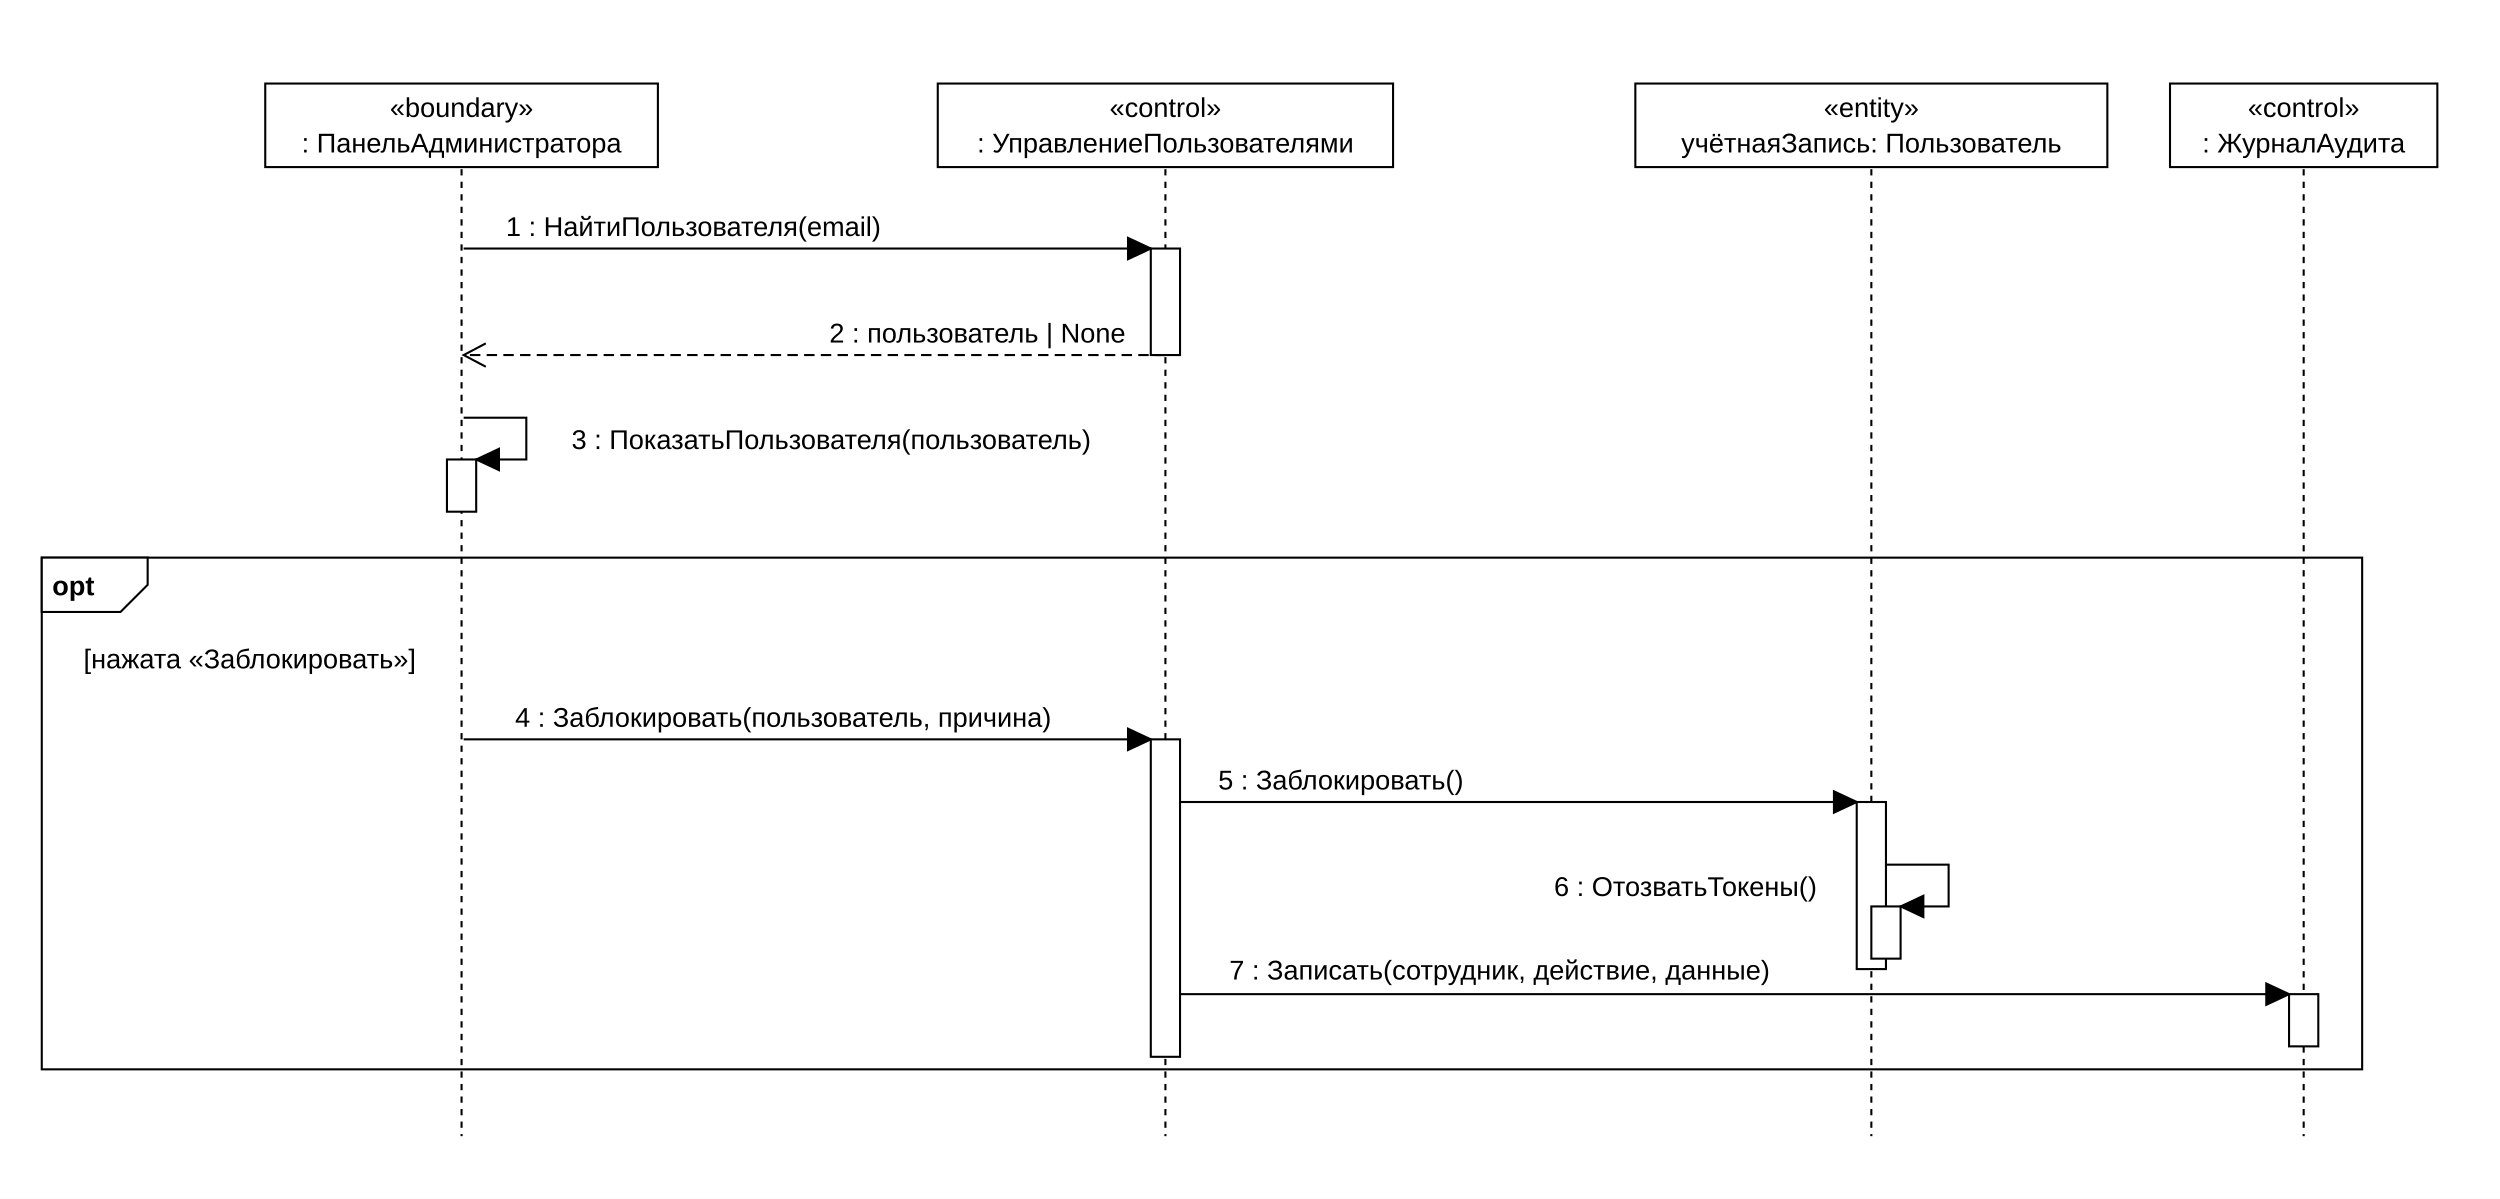
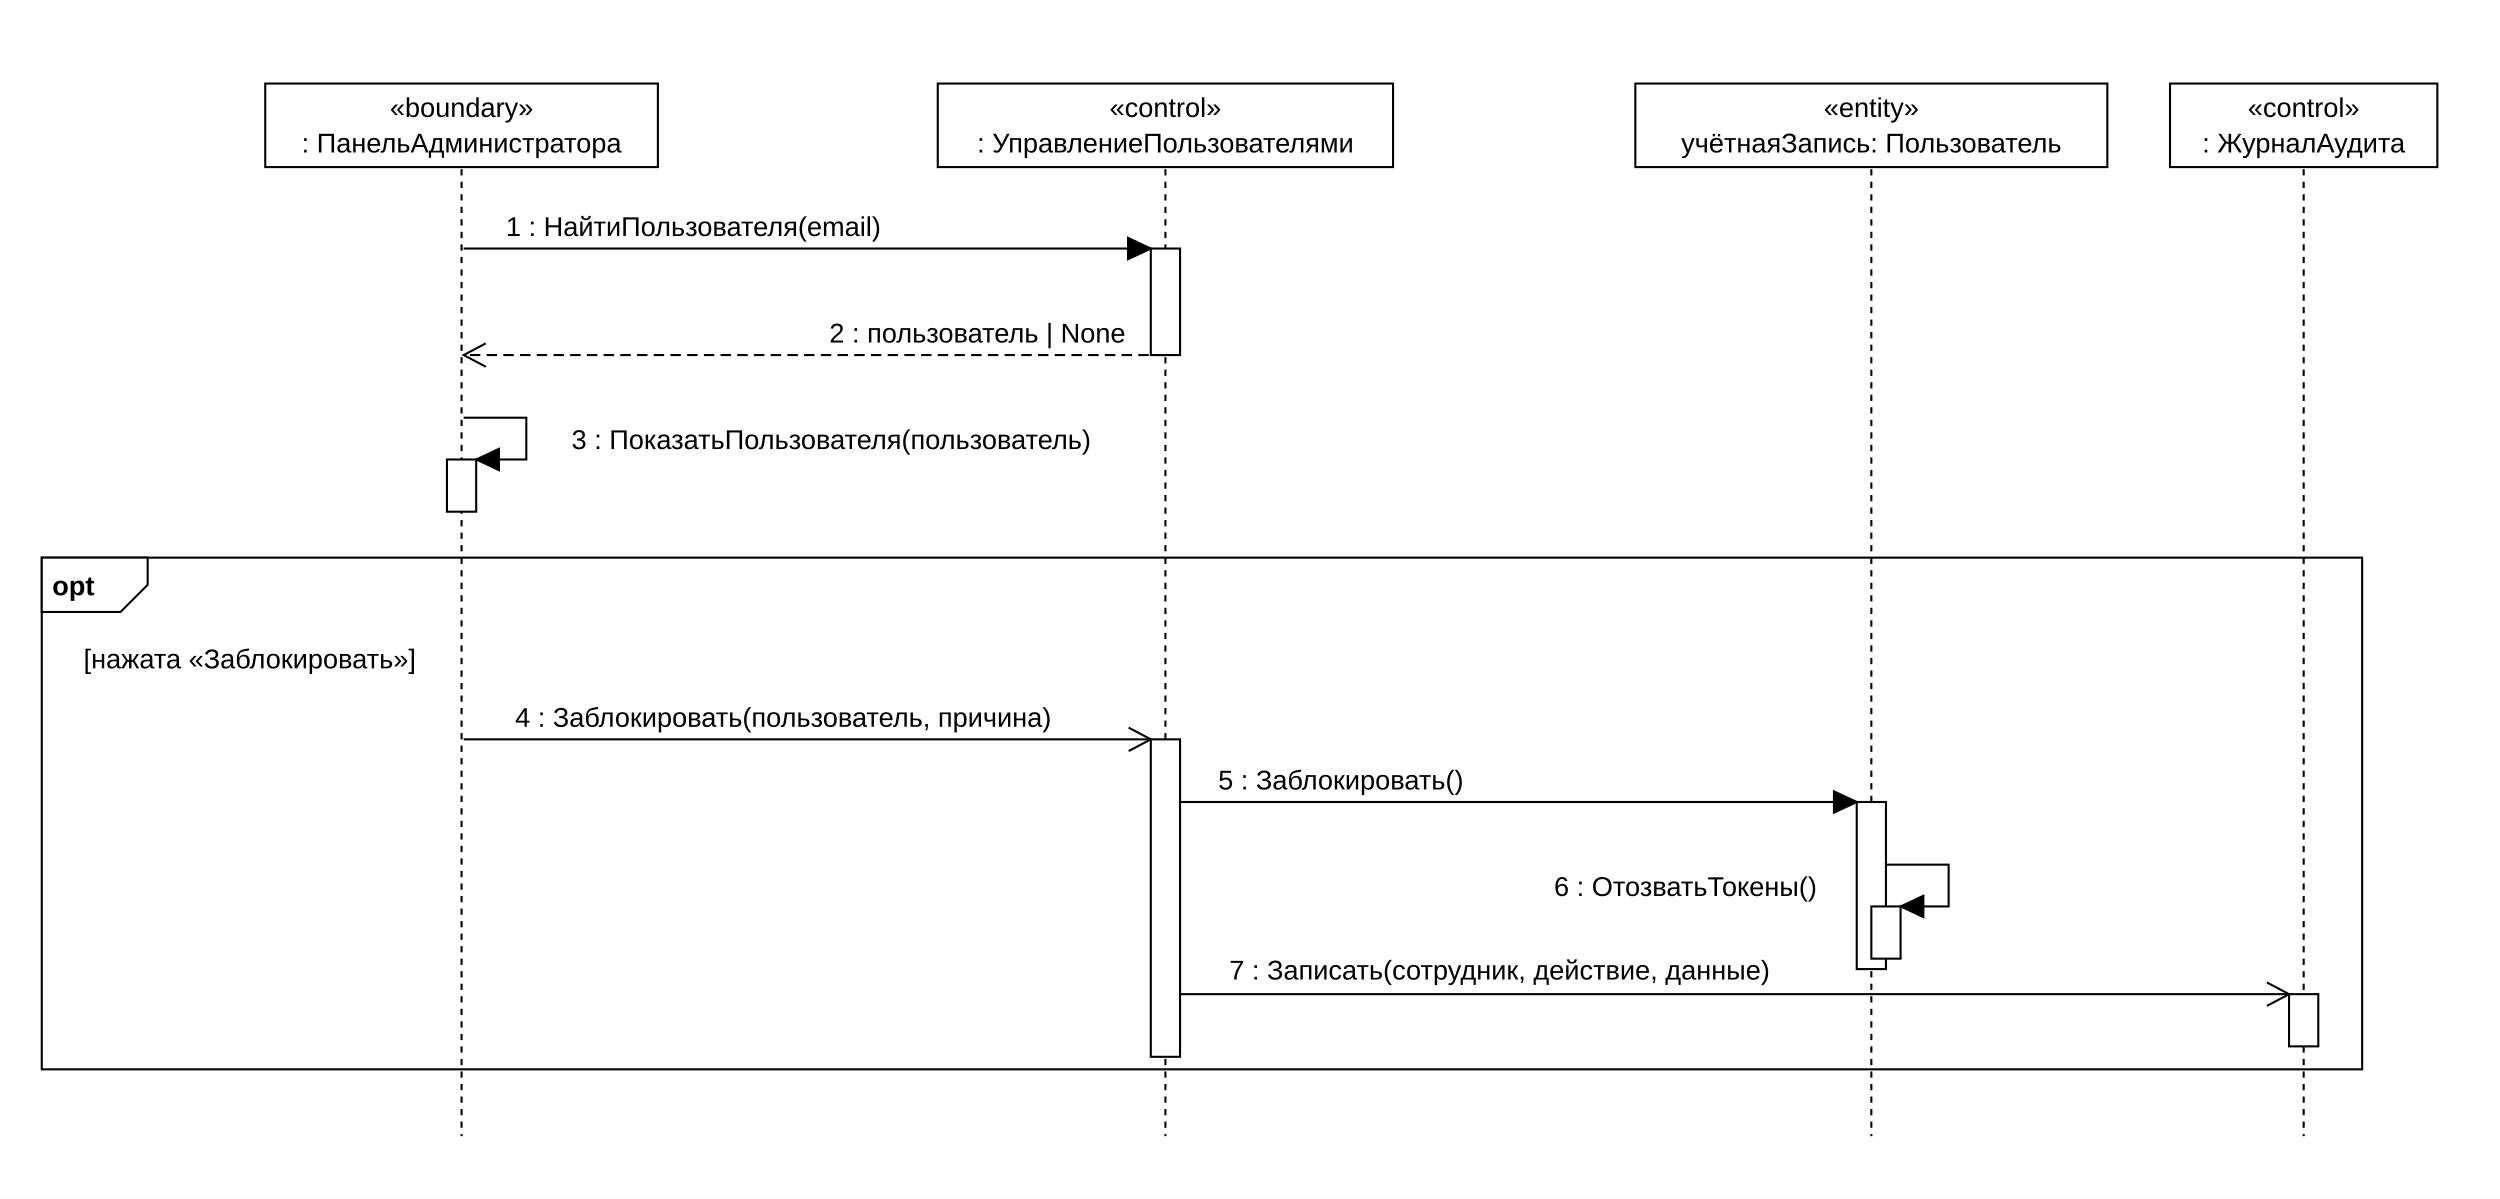
<svg xmlns="http://www.w3.org/2000/svg" width="1197" height="574" viewBox="0 0 1197 574">
  <rect width="1197" height="574" fill="#fff" />
  <line x1="221.0" y1="81.0" x2="221.0" y2="544.0" stroke="#000" stroke-dasharray="3,3" />
  <line x1="558.0" y1="81.0" x2="558.0" y2="544.0" stroke="#000" stroke-dasharray="3,3" />
  <line x1="896.0" y1="81.0" x2="896.0" y2="544.0" stroke="#000" stroke-dasharray="3,3" />
  <line x1="1103.0" y1="81.0" x2="1103.0" y2="544.0" stroke="#000" stroke-dasharray="3,3" />
  <rect x="127.0" y="40.0" width="188.0" height="40.0" fill="#fff" stroke="#000" />
  <text x="221.0" y="56.0" font-family="Arial, Helvetica, sans-serif" font-size="13" text-anchor="middle" font-weight="normal" fill="#000">«boundary»</text>
  <text x="221.0" y="73.0" font-family="Arial, Helvetica, sans-serif" font-size="13" text-anchor="middle" font-weight="normal" fill="#000">: ПанельАдминистратора</text>
  <rect x="449.0" y="40.0" width="218.0" height="40.0" fill="#fff" stroke="#000" />
  <text x="558.0" y="56.0" font-family="Arial, Helvetica, sans-serif" font-size="13" text-anchor="middle" font-weight="normal" fill="#000">«control»</text>
  <text x="558.0" y="73.0" font-family="Arial, Helvetica, sans-serif" font-size="13" text-anchor="middle" font-weight="normal" fill="#000">: УправлениеПользователями</text>
  <rect x="783.0" y="40.0" width="226.0" height="40.0" fill="#fff" stroke="#000" />
  <text x="896.0" y="56.0" font-family="Arial, Helvetica, sans-serif" font-size="13" text-anchor="middle" font-weight="normal" fill="#000">«entity»</text>
  <text x="896.0" y="73.0" font-family="Arial, Helvetica, sans-serif" font-size="13" text-anchor="middle" font-weight="normal" fill="#000">учётнаяЗапись: Пользователь</text>
  <rect x="1039.0" y="40.0" width="128.0" height="40.0" fill="#fff" stroke="#000" />
  <text x="1103.0" y="56.0" font-family="Arial, Helvetica, sans-serif" font-size="13" text-anchor="middle" font-weight="normal" fill="#000">«control»</text>
  <text x="1103.0" y="73.0" font-family="Arial, Helvetica, sans-serif" font-size="13" text-anchor="middle" font-weight="normal" fill="#000">: ЖурналАудита</text>
  <rect x="551.0" y="119.0" width="14.0" height="51.0" fill="#fff" stroke="#000" />
  <rect x="214.0" y="220.0" width="14.0" height="25.0" fill="#fff" stroke="#000" />
  <rect x="551.0" y="354.0" width="14.0" height="152.0" fill="#fff" stroke="#000" />
  <rect x="889.0" y="384.0" width="14.0" height="80.0" fill="#fff" stroke="#000" />
  <rect x="896.0" y="434.0" width="14.0" height="25.0" fill="#fff" stroke="#000" />
  <rect x="1096.0" y="476.0" width="14.0" height="25.0" fill="#fff" stroke="#000" />
  <rect x="20.0" y="267.0" width="1111.0" height="245.0" fill="none" stroke="#000" />
  <polygon points="20.0,267.0 20.0,293.0 57.7,293.0 70.7,280.0 70.7,267.0" fill="#fff" stroke="#000" />
  <text x="25.0" y="285.0" font-family="Arial, Helvetica, sans-serif" font-size="13" text-anchor="start" font-weight="bold" fill="#000">opt</text>
  <text x="40.0" y="320.0" font-family="Arial, Helvetica, sans-serif" font-size="13" text-anchor="start" font-weight="normal" fill="#000">[нажата «Заблокировать»]</text>
  <path d="M222.0,119.0 L551.0,119.0" fill="none" stroke="#000" />
  <polygon points="551.0,119.0 540.1,113.9 540.1,124.1" fill="#000" stroke="#000" />
  <text x="332.0" y="113.0" font-family="Arial, Helvetica, sans-serif" font-size="13" text-anchor="middle" font-weight="normal" fill="#000">1 : НайтиПользователя(email)</text>
  <path d="M558.0,170.0 L222.0,170.0" fill="none" stroke="#000" stroke-dasharray="5,3" />
  <path d="M232.6,175.6 L222.0,170.0 L232.6,164.4" fill="none" stroke="#000" />
  <text x="468.0" y="164.0" font-family="Arial, Helvetica, sans-serif" font-size="13" text-anchor="middle" font-weight="normal" fill="#000">2 : пользователь | None</text>
  <path d="M222.0,200.0 L252.0,200.0 L252.0,220.0 L228.0,220.0" fill="none" stroke="#000" />
  <polygon points="228.0,220.0 238.9,225.1 238.9,214.9" fill="#000" stroke="#000" />
  <text x="398.0" y="215.0" font-family="Arial, Helvetica, sans-serif" font-size="13" text-anchor="middle" font-weight="normal" fill="#000">3 : ПоказатьПользователя(пользователь)</text>
  <path d="M222.0,354.0 L551.0,354.0" fill="none" stroke="#000" />
-   <polygon points="551.0,354.0 540.1,348.9 540.1,359.1" fill="#000" stroke="#000" />
+   <path d="M540.4,348.4 L551.0,354.0 L540.4,359.6" fill="none" stroke="#000" />
  <text x="375.0" y="348.0" font-family="Arial, Helvetica, sans-serif" font-size="13" text-anchor="middle" font-weight="normal" fill="#000">4 : Заблокировать(пользователь, причина)</text>
  <path d="M565.0,384.0 L889.0,384.0" fill="none" stroke="#000" />
  <polygon points="889.0,384.0 878.1,378.9 878.1,389.1" fill="#000" stroke="#000" />
  <text x="642.0" y="378.0" font-family="Arial, Helvetica, sans-serif" font-size="13" text-anchor="middle" font-weight="normal" fill="#000">5 : Заблокировать()</text>
  <path d="M903.0,414.0 L933.0,414.0 L933.0,434.0 L910.0,434.0" fill="none" stroke="#000" />
  <polygon points="910.0,434.0 920.9,439.1 920.9,428.9" fill="#000" stroke="#000" />
  <text x="807.0" y="429.0" font-family="Arial, Helvetica, sans-serif" font-size="13" text-anchor="middle" font-weight="normal" fill="#000">6 : ОтозватьТокены()</text>
  <path d="M565.0,476.0 L1096.0,476.0" fill="none" stroke="#000" />
-   <polygon points="1096.0,476.0 1085.1,470.9 1085.1,481.1" fill="#000" stroke="#000" />
+   <path d="M1085.4,470.4 L1096.0,476.0 L1085.4,481.6" fill="none" stroke="#000" />
  <text x="718.0" y="469.0" font-family="Arial, Helvetica, sans-serif" font-size="13" text-anchor="middle" font-weight="normal" fill="#000">7 : Записать(сотрудник, действие, данные)</text>
</svg>
